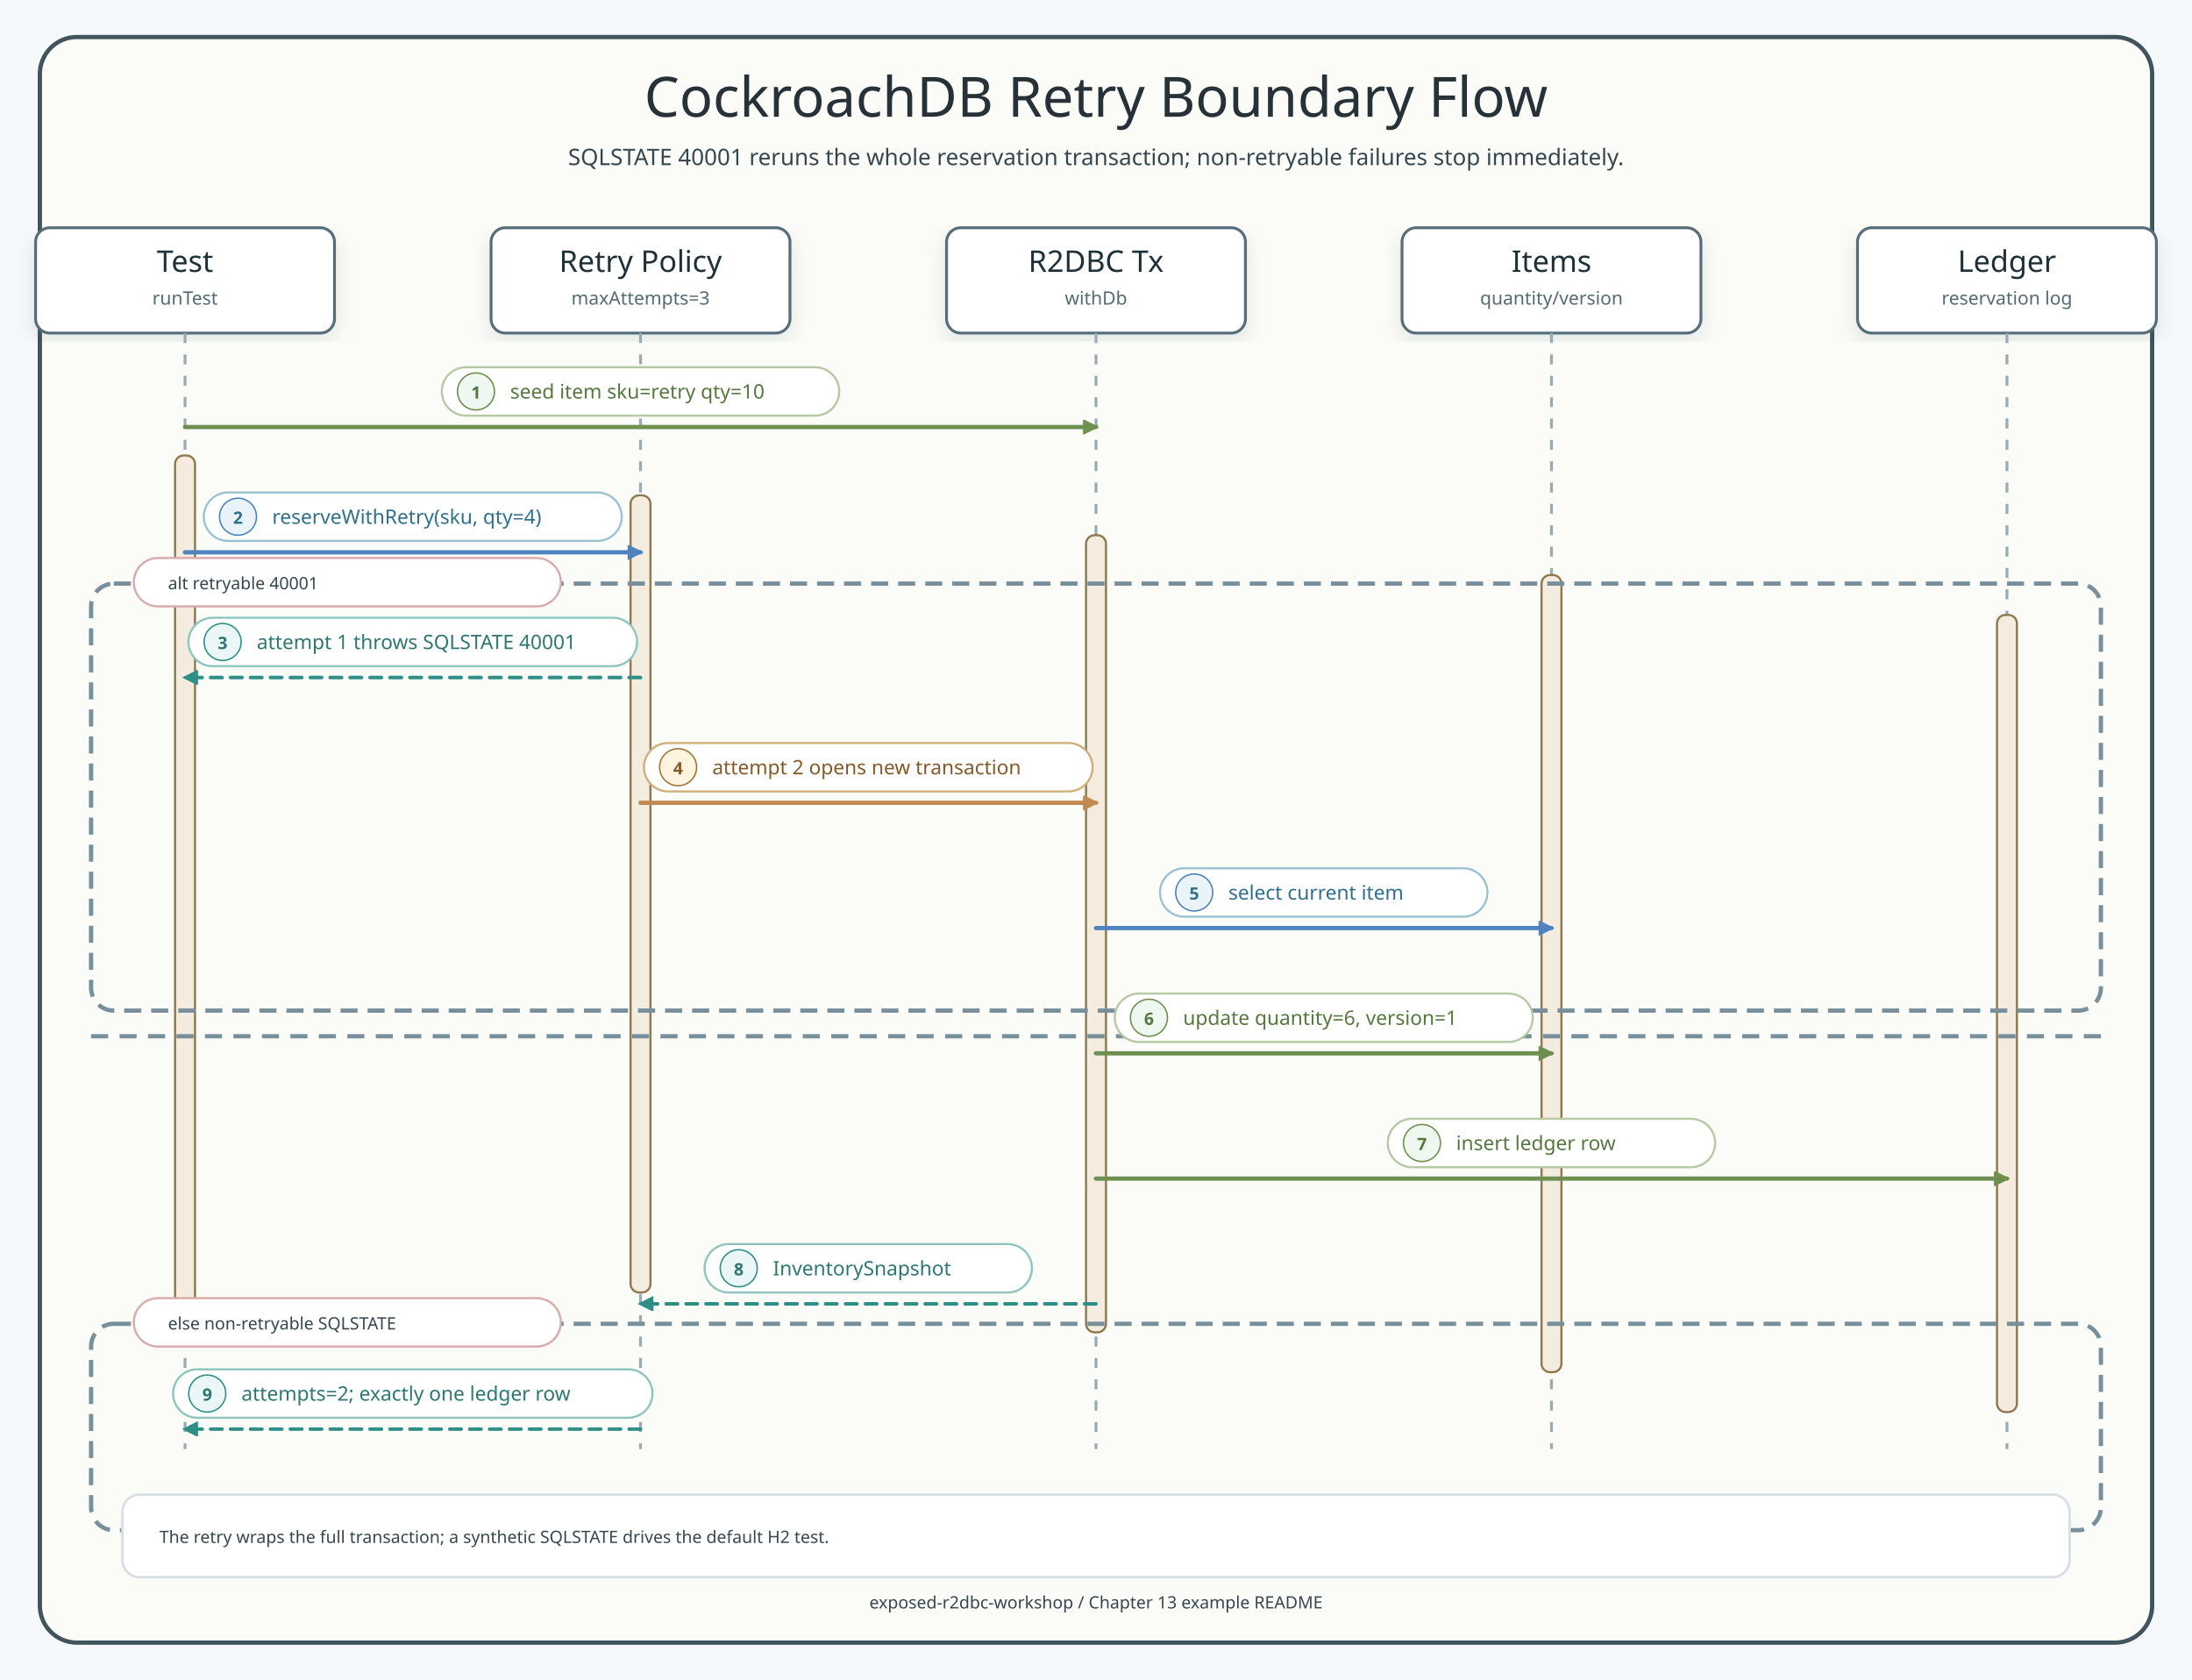
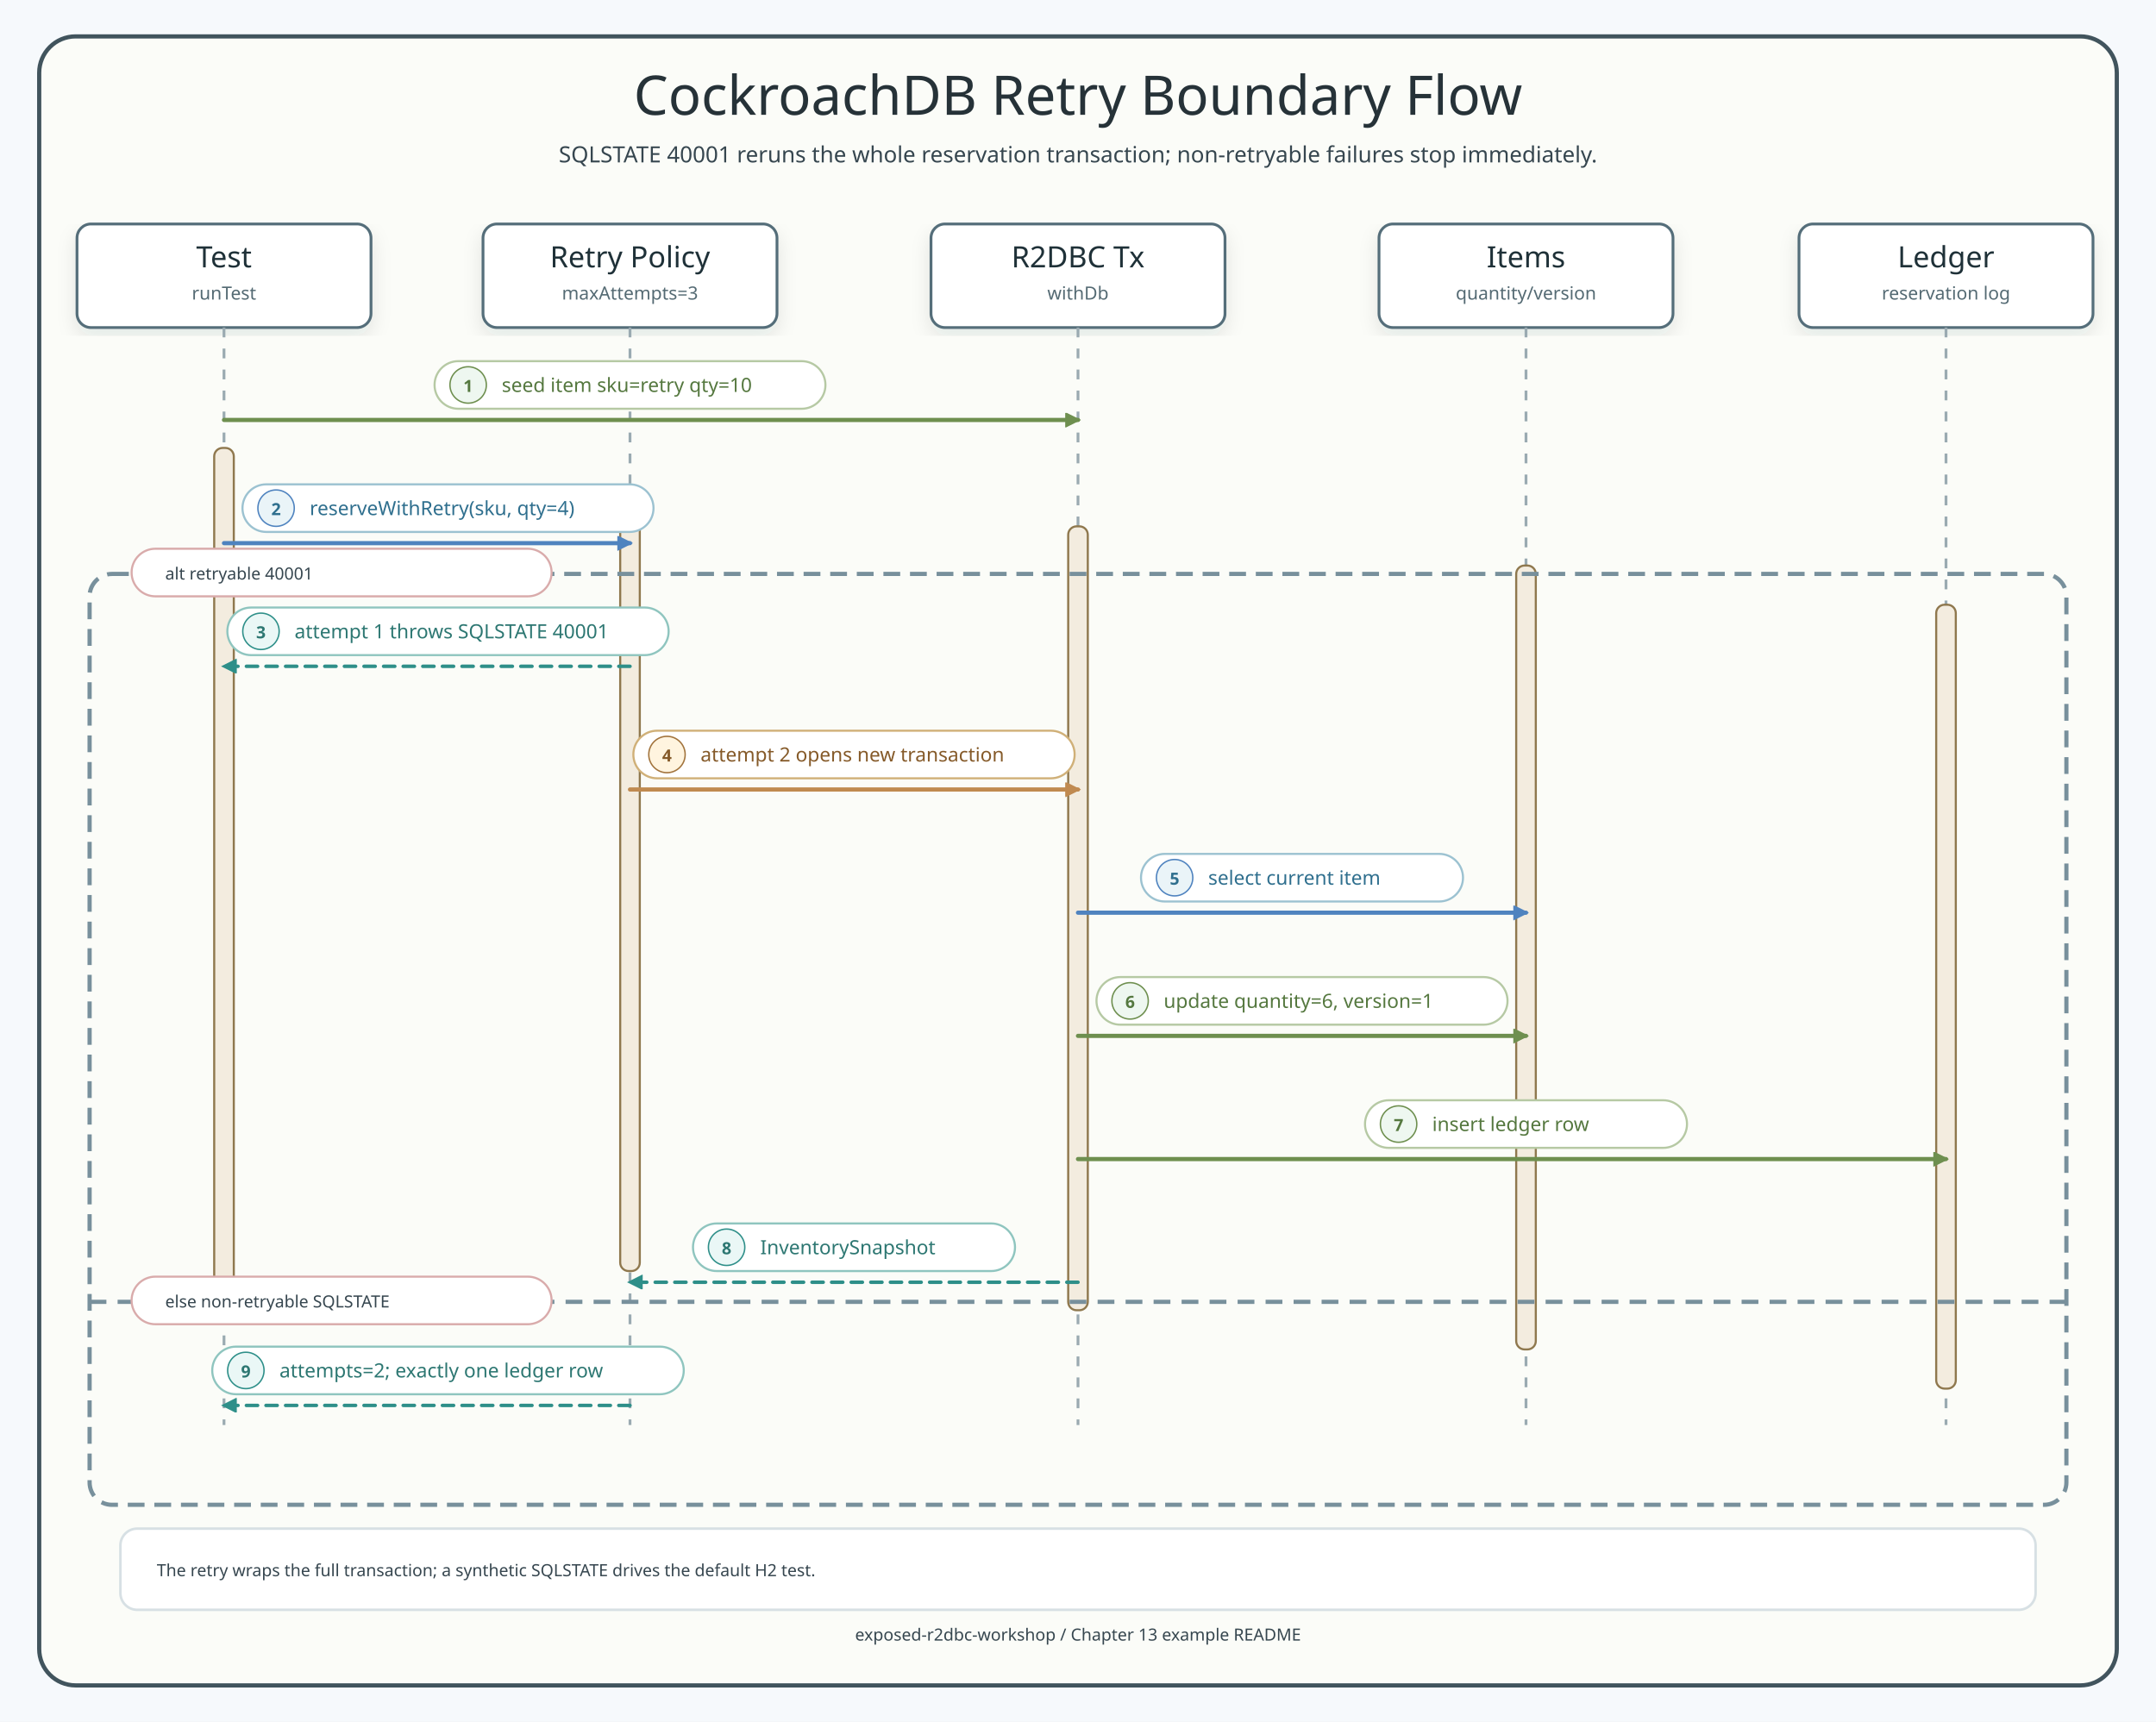
- <svg xmlns="http://www.w3.org/2000/svg" width="1540" height="1180" viewBox="0 0 1540 1180" role="img" aria-labelledby="title desc">
+ <svg xmlns="http://www.w3.org/2000/svg" width="1540" height="1230" viewBox="0 0 1540 1230" role="img" aria-labelledby="title desc">
  <defs>
    <filter id="shadow" x="-8%" y="-8%" width="116%" height="116%">
      <feDropShadow dx="0" dy="6" stdDeviation="7" flood-color="#203040" flood-opacity="0.10" />
    </filter>
    <marker id="arrowRel" markerWidth="14" markerHeight="14" refX="9" refY="5" orient="auto" markerUnits="userSpaceOnUse">
      <path d="M 0 0 L 10 5 L 0 10 Z" fill="#758297" stroke="#758297" stroke-dasharray="none" style="stroke-dasharray:none!important" />
    </marker>
    <marker id="arrowCall" markerWidth="16" markerHeight="16" refX="9" refY="5" orient="auto" markerUnits="userSpaceOnUse">
      <path d="M 0 0 L 10 5 L 0 10 Z" fill="#4F83BF" stroke="#4F83BF" stroke-dasharray="none" style="stroke-dasharray:none!important" />
    </marker>
    <marker id="arrowState" markerWidth="16" markerHeight="16" refX="9" refY="5" orient="auto" markerUnits="userSpaceOnUse">
      <path d="M 0 0 L 10 5 L 0 10 Z" fill="#6E8F4F" stroke="#6E8F4F" stroke-dasharray="none" style="stroke-dasharray:none!important" />
    </marker>
    <marker id="arrowSlot" markerWidth="16" markerHeight="16" refX="9" refY="5" orient="auto" markerUnits="userSpaceOnUse">
      <path d="M 0 0 L 10 5 L 0 10 Z" fill="#A2743D" stroke="#A2743D" stroke-dasharray="none" style="stroke-dasharray:none!important" />
    </marker>
    <marker id="arrowRetry" markerWidth="16" markerHeight="16" refX="9" refY="5" orient="auto" markerUnits="userSpaceOnUse">
      <path d="M 0 0 L 10 5 L 0 10 Z" fill="#C08A50" stroke="#C08A50" stroke-dasharray="none" style="stroke-dasharray:none!important" />
    </marker>
    <marker id="arrowReturn" markerWidth="16" markerHeight="16" refX="9" refY="5" orient="auto" markerUnits="userSpaceOnUse">
      <path d="M 0 0 L 10 5 L 0 10 Z" fill="#2E8F89" stroke="#2E8F89" stroke-dasharray="none" style="stroke-dasharray:none!important" />
    </marker>
    <marker id="arrowSkip" markerWidth="16" markerHeight="16" refX="9" refY="5" orient="auto" markerUnits="userSpaceOnUse">
      <path d="M 0 0 L 10 5 L 0 10 Z" fill="#B86868" stroke="#B86868" stroke-dasharray="none" style="stroke-dasharray:none!important" />
    </marker>
    <style>
  text{letter-spacing:0}.title{font-family:"Architects Daughter";font-size:39px;font-weight:400;fill:#263238}.subtitle,.small,.msg,.note,.footer,.role{font-family:"Comic Mono";fill:#36464f}.subtitle{font-size:16px}.entityTitle,.participant{font-family:"Architects Daughter";font-size:21px;font-weight:400;fill:#1f3138}.role,.small{font-size:13px;fill:#546a73}.attr{font-family:"Comic Mono";font-size:13px;fill:#36464f}.canvas{fill:#F6F9FC}.frame{fill:#fbfcf8;stroke:#41545d;stroke-width:3}.card,.header{fill:#fff;stroke:#546e7a;stroke-width:2;filter:url(#shadow)}.entity{stroke-width:2.2;filter:url(#shadow)}.divider{stroke-width:1.4}.rel{fill:none;stroke:#758297;stroke-width:2.6;stroke-linecap:round;stroke-linejoin:round;marker-end:url(#arrowRel)}.relDash{fill:none;stroke:#758297;stroke-width:2.4;stroke-dasharray:8 7;stroke-linecap:round;stroke-linejoin:round;marker-end:url(#arrowRel)}.relLabel{fill:#fff;stroke:#d7e0e4;stroke-width:1.4}.lifeline{stroke:#9aaab1;stroke-width:2;stroke-dasharray:7 8}.activation{fill:#f3ecdf;stroke:#8f784e;stroke-width:1.5}.call,.state,.slot,.skip{fill:none;stroke-width:3;stroke-linecap:round;stroke-linejoin:round}.return,.ret{fill:none;stroke-width:2.5;stroke-dasharray:8 6;stroke-linecap:round;stroke-linejoin:round}.alt{fill:none;stroke:#78909c;stroke-width:3;stroke-dasharray:12 7}.branchDivider{stroke:#78909c;stroke-width:3;stroke-dasharray:12 8}.pill,.label{fill:#fff;stroke:#d7e0e4;stroke-width:1.5}.badgeText{font-family:"Comic Mono";font-size:12px;font-weight:700}.msg{font-size:14px}.callText{fill:#2f6f8e}.stateText{fill:#55783f}.slotText{fill:#855a29}.returnText{fill:#2d7772}.skipText{fill:#9d4f4f}.callLabel{stroke:#9cc2d1}.stateLabel{stroke:#b6c9a4}.slotLabel{stroke:#d0b078}.returnLabel{stroke:#8fc5bf}.skipLabel{stroke:#d9abab}.callBadge{fill:#eaf4f8;stroke:#4F83BF}.stateBadge{fill:#eef7f0;stroke:#6E8F4F}.slotBadge{fill:#fff4df;stroke:#A2743D}.returnBadge{fill:#eaf7f6;stroke:#2E8F89}.skipBadge{fill:#fff0f0;stroke:#B86868}
</style>
  </defs>
-   <rect class="canvas" width="1540" height="1180" />
-   <rect class="frame" x="28" y="26" width="1484" height="1128" rx="26" />
+   <rect class="canvas" width="1540" height="1230" />
+   <rect class="frame" x="28" y="26" width="1484" height="1178" rx="26" />
  <text class="title" x="770" y="82" text-anchor="middle">CockroachDB Retry Boundary Flow</text>
  <text class="subtitle" x="770" y="116" text-anchor="middle">SQLSTATE 40001 reruns the whole reservation transaction; non-retryable failures stop immediately.</text>
  <g id="participant-0">
-     <rect class="header" x="25" y="160" width="210" height="74" rx="10" />
-     <text class="participant" x="130" y="191" text-anchor="middle">Test</text>
-     <text class="role" x="130" y="214" text-anchor="middle">runTest</text>
-     <line class="lifeline" x1="130" y1="234" x2="130" y2="1018" />
+     <rect class="header" x="55" y="160" width="210" height="74" rx="10" />
+     <text class="participant" x="160" y="191" text-anchor="middle">Test</text>
+     <text class="role" x="160" y="214" text-anchor="middle">runTest</text>
+     <line class="lifeline" x1="160" y1="234" x2="160" y2="1018" />
  </g>
  <g id="participant-1">
    <rect class="header" x="345" y="160" width="210" height="74" rx="10" />
    <text class="participant" x="450" y="191" text-anchor="middle">Retry Policy</text>
    <text class="role" x="450" y="214" text-anchor="middle">maxAttempts=3</text>
    <line class="lifeline" x1="450" y1="234" x2="450" y2="1018" />
  </g>
  <g id="participant-2">
    <rect class="header" x="665" y="160" width="210" height="74" rx="10" />
    <text class="participant" x="770" y="191" text-anchor="middle">R2DBC Tx</text>
    <text class="role" x="770" y="214" text-anchor="middle">withDb</text>
    <line class="lifeline" x1="770" y1="234" x2="770" y2="1018" />
  </g>
  <g id="participant-3">
    <rect class="header" x="985" y="160" width="210" height="74" rx="10" />
    <text class="participant" x="1090" y="191" text-anchor="middle">Items</text>
    <text class="role" x="1090" y="214" text-anchor="middle">quantity/version</text>
    <line class="lifeline" x1="1090" y1="234" x2="1090" y2="1018" />
  </g>
  <g id="participant-4">
-     <rect class="header" x="1305" y="160" width="210" height="74" rx="10" />
-     <text class="participant" x="1410" y="191" text-anchor="middle">Ledger</text>
-     <text class="role" x="1410" y="214" text-anchor="middle">reservation log</text>
-     <line class="lifeline" x1="1410" y1="234" x2="1410" y2="1018" />
+     <rect class="header" x="1285" y="160" width="210" height="74" rx="10" />
+     <text class="participant" x="1390" y="191" text-anchor="middle">Ledger</text>
+     <text class="role" x="1390" y="214" text-anchor="middle">reservation log</text>
+     <line class="lifeline" x1="1390" y1="234" x2="1390" y2="1018" />
  </g>
-   <rect class="activation" x="123" y="320" width="14" height="620" rx="6" />
+   <rect class="activation" x="153" y="320" width="14" height="620" rx="6" />
  <rect class="activation" x="443" y="348" width="14" height="560" rx="6" />
  <rect class="activation" x="763" y="376" width="14" height="560" rx="6" />
  <rect class="activation" x="1083" y="404" width="14" height="560" rx="6" />
-   <rect class="activation" x="1403" y="432" width="14" height="560" rx="6" />
-   <rect class="alt" x="64" y="410" width="1412" height="300" rx="16" />
+   <rect class="activation" x="1383" y="432" width="14" height="560" rx="6" />
+   <rect class="alt" x="64" y="410" width="1412" height="665" rx="16" />
  <rect class="pill skipLabel" x="94" y="392" width="300" height="34" rx="17" />
  <text class="note" x="118" y="414">alt retryable 40001</text>
-   <line class="branchDivider" x1="64" y1="728" x2="1476" y2="728" />
-   <rect class="alt" x="64" y="930" width="1412" height="145" rx="16" />
+   <line class="branchDivider" x1="64" y1="930" x2="1476" y2="930" />
  <rect class="pill skipLabel" x="94" y="912" width="300" height="34" rx="17" />
  <text class="note" x="118" y="934">else non-retryable SQLSTATE</text>
  <g id="m1">
    <rect class="pill stateLabel" x="310.4" y="258" width="279.2" height="34" rx="17" />
    <circle cx="334.4" cy="275" r="13" class="stateBadge" />
    <text x="334.4" y="280" text-anchor="middle" class="badgeText stateText">1</text>
    <text class="msg stateText" x="358.4" y="280">seed item sku=retry qty=10</text>
-     <path class="state" d="M 130 300 H 770" stroke="#6E8F4F" marker-end="url(#arrowState)" />
+     <path class="state" d="M 160 300 H 770" stroke="#6E8F4F" marker-end="url(#arrowState)" />
  </g>
  <g id="m2">
-     <rect class="pill callLabel" x="143.2" y="346" width="293.6" height="34" rx="17" />
-     <circle cx="167.2" cy="363" r="13" class="callBadge" />
-     <text x="167.2" y="368" text-anchor="middle" class="badgeText callText">2</text>
-     <text class="msg callText" x="191.2" y="368">reserveWithRetry(sku, qty=4)</text>
-     <path class="call" d="M 130 388 H 450" stroke="#4F83BF" marker-end="url(#arrowCall)" />
+     <rect class="pill callLabel" x="173.2" y="346" width="293.6" height="34" rx="17" />
+     <circle cx="197.2" cy="363" r="13" class="callBadge" />
+     <text x="197.2" y="368" text-anchor="middle" class="badgeText callText">2</text>
+     <text class="msg callText" x="221.2" y="368">reserveWithRetry(sku, qty=4)</text>
+     <path class="call" d="M 160 388 H 450" stroke="#4F83BF" marker-end="url(#arrowCall)" />
  </g>
  <g id="m3">
-     <rect class="pill returnLabel" x="132.4" y="434" width="315.2" height="34" rx="17" />
-     <circle cx="156.4" cy="451" r="13" class="returnBadge" />
-     <text x="156.4" y="456" text-anchor="middle" class="badgeText returnText">3</text>
-     <text class="msg returnText" x="180.4" y="456">attempt 1 throws SQLSTATE 40001</text>
-     <path class="ret" d="M 450 476 H 130" stroke="#2E8F89" marker-end="url(#arrowReturn)" />
+     <rect class="pill returnLabel" x="162.4" y="434" width="315.2" height="34" rx="17" />
+     <circle cx="186.4" cy="451" r="13" class="returnBadge" />
+     <text x="186.4" y="456" text-anchor="middle" class="badgeText returnText">3</text>
+     <text class="msg returnText" x="210.4" y="456">attempt 1 throws SQLSTATE 40001</text>
+     <path class="ret" d="M 450 476 H 160" stroke="#2E8F89" marker-end="url(#arrowReturn)" />
  </g>
  <g id="m4">
    <rect class="pill slotLabel" x="452.4" y="522" width="315.2" height="34" rx="17" />
    <circle cx="476.4" cy="539" r="13" class="slotBadge" />
    <text x="476.4" y="544" text-anchor="middle" class="badgeText slotText">4</text>
    <text class="msg slotText" x="500.4" y="544">attempt 2 opens new transaction</text>
    <path class="slot" d="M 450 564 H 770" stroke="#C08A50" marker-end="url(#arrowRetry)" />
  </g>
  <g id="m5">
    <rect class="pill callLabel" x="815.0" y="610" width="230.0" height="34" rx="17" />
    <circle cx="839.0" cy="627" r="13" class="callBadge" />
    <text x="839.0" y="632" text-anchor="middle" class="badgeText callText">5</text>
    <text class="msg callText" x="863.0" y="632">select current item</text>
    <path class="call" d="M 770 652 H 1090" stroke="#4F83BF" marker-end="url(#arrowCall)" />
  </g>
  <g id="m6">
    <rect class="pill stateLabel" x="783.2" y="698" width="293.6" height="34" rx="17" />
    <circle cx="807.2" cy="715" r="13" class="stateBadge" />
    <text x="807.2" y="720" text-anchor="middle" class="badgeText stateText">6</text>
    <text class="msg stateText" x="831.2" y="720">update quantity=6, version=1</text>
    <path class="state" d="M 770 740 H 1090" stroke="#6E8F4F" marker-end="url(#arrowState)" />
  </g>
  <g id="m7">
    <rect class="pill stateLabel" x="975.0" y="786" width="230.0" height="34" rx="17" />
    <circle cx="999.0" cy="803" r="13" class="stateBadge" />
    <text x="999.0" y="808" text-anchor="middle" class="badgeText stateText">7</text>
    <text class="msg stateText" x="1023.0" y="808">insert ledger row</text>
-     <path class="state" d="M 770 828 H 1410" stroke="#6E8F4F" marker-end="url(#arrowState)" />
+     <path class="state" d="M 770 828 H 1390" stroke="#6E8F4F" marker-end="url(#arrowState)" />
  </g>
  <g id="m8">
    <rect class="pill returnLabel" x="495.0" y="874" width="230.0" height="34" rx="17" />
    <circle cx="519.0" cy="891" r="13" class="returnBadge" />
    <text x="519.0" y="896" text-anchor="middle" class="badgeText returnText">8</text>
    <text class="msg returnText" x="543.0" y="896">InventorySnapshot</text>
    <path class="ret" d="M 770 916 H 450" stroke="#2E8F89" marker-end="url(#arrowReturn)" />
  </g>
  <g id="m9">
-     <rect class="pill returnLabel" x="121.6" y="962" width="336.8" height="34" rx="17" />
-     <circle cx="145.6" cy="979" r="13" class="returnBadge" />
-     <text x="145.6" y="984" text-anchor="middle" class="badgeText returnText">9</text>
-     <text class="msg returnText" x="169.6" y="984">attempts=2; exactly one ledger row</text>
-     <path class="ret" d="M 450 1004 H 130" stroke="#2E8F89" marker-end="url(#arrowReturn)" />
+     <rect class="pill returnLabel" x="151.6" y="962" width="336.8" height="34" rx="17" />
+     <circle cx="175.6" cy="979" r="13" class="returnBadge" />
+     <text x="175.6" y="984" text-anchor="middle" class="badgeText returnText">9</text>
+     <text class="msg returnText" x="199.6" y="984">attempts=2; exactly one ledger row</text>
+     <path class="ret" d="M 450 1004 H 160" stroke="#2E8F89" marker-end="url(#arrowReturn)" />
  </g>
-   <rect x="86" y="1050" width="1368" height="58" rx="12" fill="#ffffff" stroke="#d7e0e4" stroke-width="1.8" />
-   <text class="note" x="112" y="1084">The retry wraps the full transaction; a synthetic SQLSTATE drives the default H2 test.</text>
-   <text class="footer" x="770" y="1130" text-anchor="middle">exposed-r2dbc-workshop / Chapter 13 example README</text>
+   <rect x="86" y="1092" width="1368" height="58" rx="12" fill="#ffffff" stroke="#d7e0e4" stroke-width="1.8" />
+   <text class="note" x="112" y="1126">The retry wraps the full transaction; a synthetic SQLSTATE drives the default H2 test.</text>
+   <text class="footer" x="770" y="1172" text-anchor="middle">exposed-r2dbc-workshop / Chapter 13 example README</text>
</svg>
